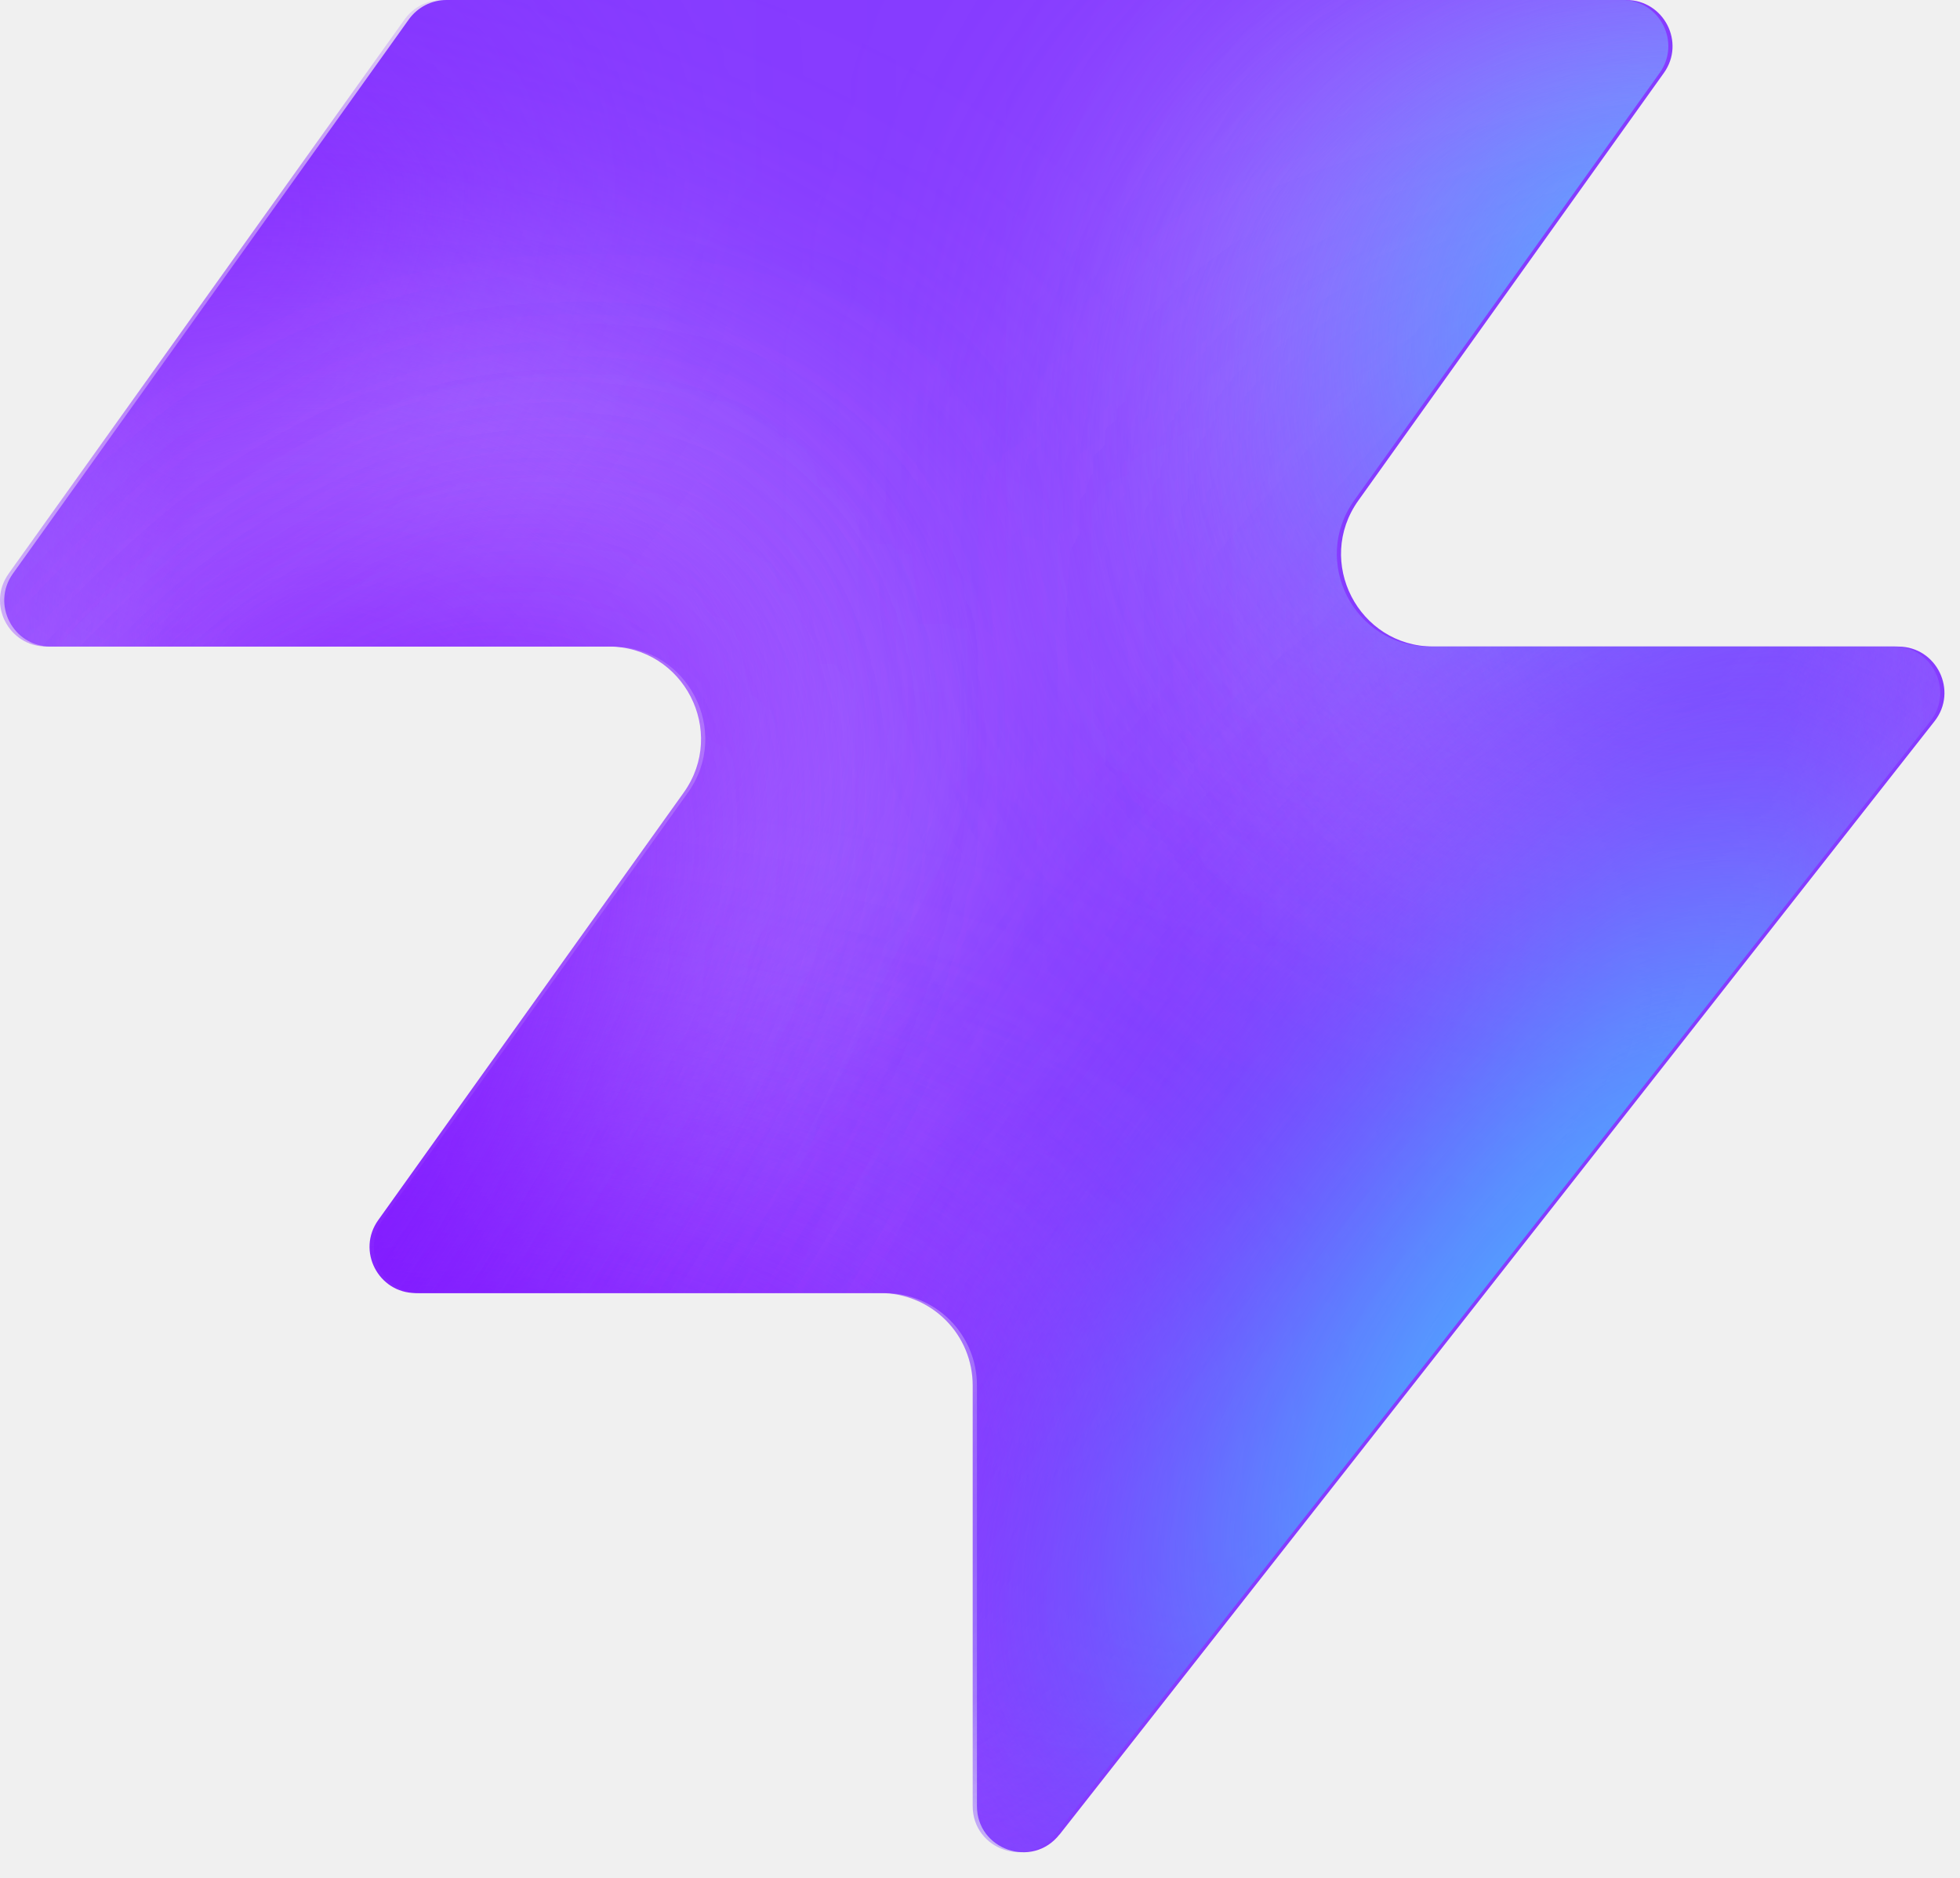
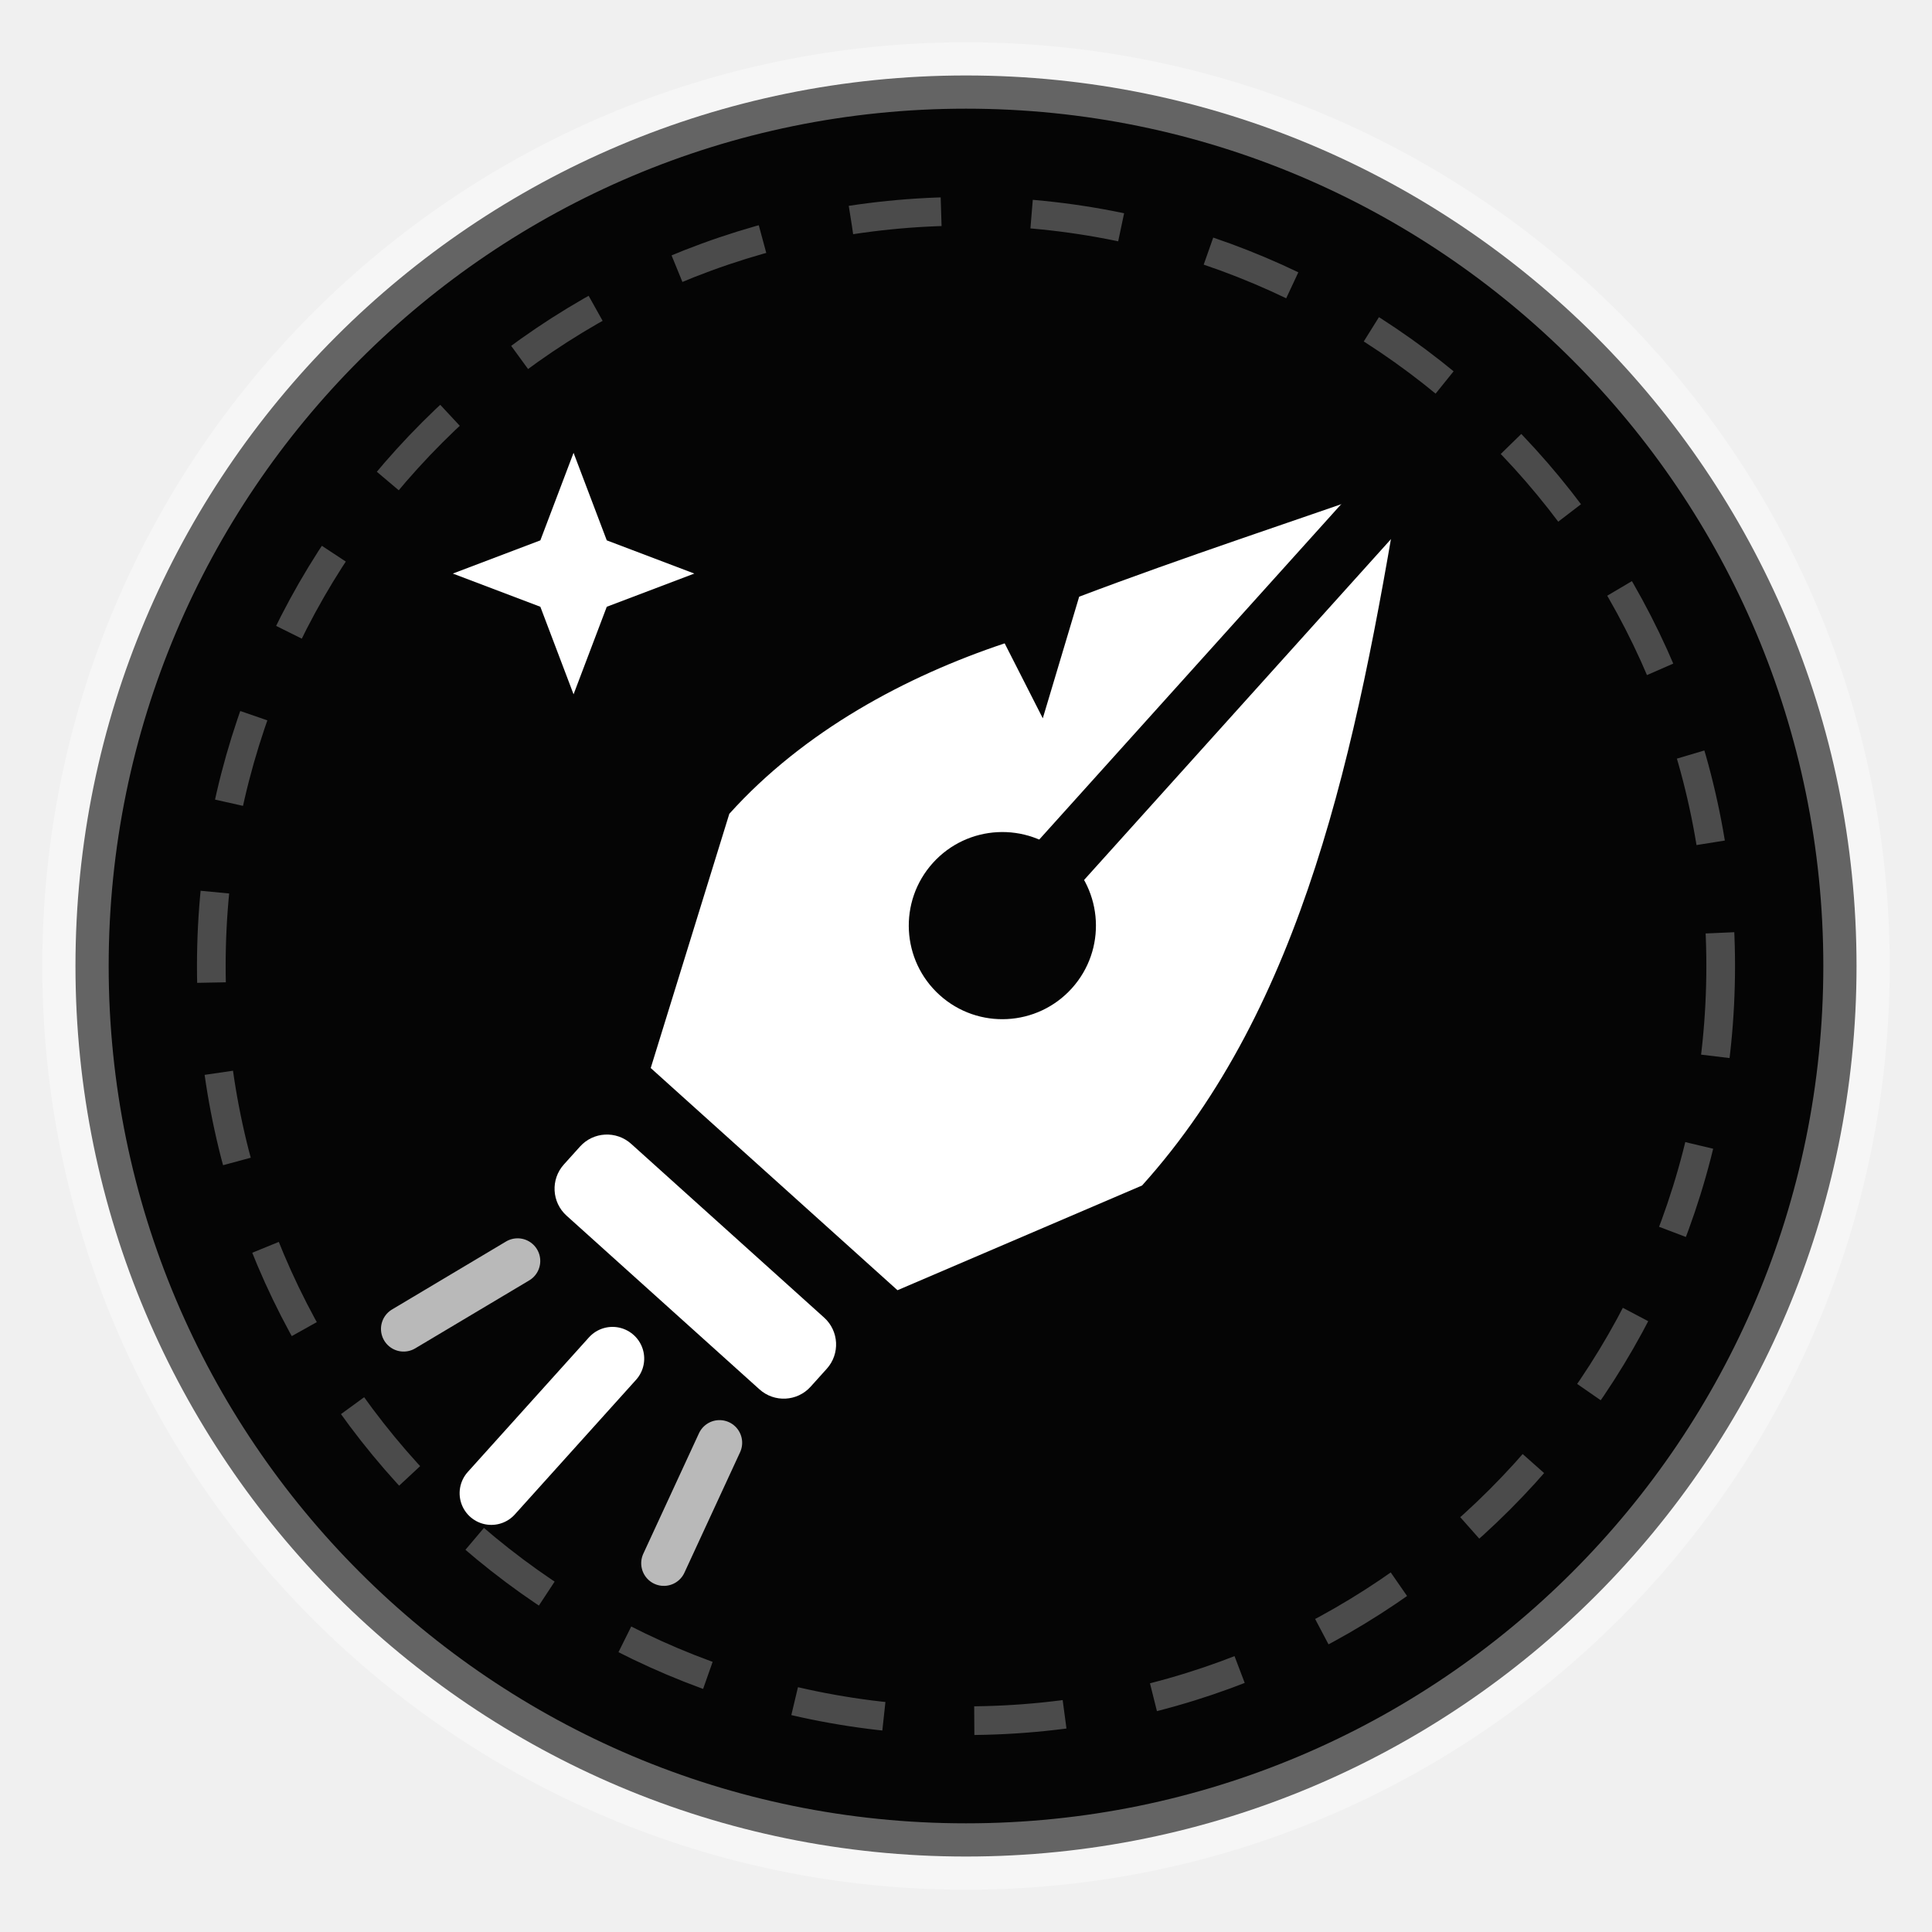
- <svg xmlns="http://www.w3.org/2000/svg" width="48" height="46" fill="none" viewBox="0 0 48 46">
-   <path fill="#863bff" d="M25.946 44.938c-.664.845-2.021.375-2.021-.698V33.937a2.26 2.26 0 0 0-2.262-2.262H10.287c-.92 0-1.456-1.04-.92-1.788l7.48-10.471c1.07-1.497 0-3.578-1.842-3.578H1.237c-.92 0-1.456-1.04-.92-1.788L10.013.474c.214-.297.556-.474.92-.474h28.894c.92 0 1.456 1.04.92 1.788l-7.48 10.471c-1.07 1.498 0 3.579 1.842 3.579h11.377c.943 0 1.473 1.088.89 1.83L25.947 44.94z" style="fill:#863bff;fill:color(display-p3 .525 .23 1);fill-opacity:1" />
-   <mask id="a" width="48" height="46" x="0" y="0" maskUnits="userSpaceOnUse" style="mask-type:alpha">
-     <path fill="#000" d="M25.842 44.938c-.664.844-2.021.375-2.021-.698V33.937a2.26 2.26 0 0 0-2.262-2.262H10.183c-.92 0-1.456-1.04-.92-1.788l7.48-10.471c1.07-1.498 0-3.579-1.842-3.579H1.133c-.92 0-1.456-1.04-.92-1.787L9.91.473c.214-.297.556-.474.92-.474h28.894c.92 0 1.456 1.04.92 1.788l-7.48 10.471c-1.07 1.498 0 3.578 1.842 3.578h11.377c.943 0 1.473 1.088.89 1.832L25.843 44.94z" style="fill:#000;fill-opacity:1" />
-   </mask>
-   <g mask="url(#a)">
-     <g filter="url(#b)">
-       <ellipse cx="5.508" cy="14.704" fill="#ede6ff" rx="5.508" ry="14.704" style="fill:#ede6ff;fill:color(display-p3 .927 .903 1);fill-opacity:1" transform="matrix(.00324 1 1 -.00324 -4.47 31.516)" />
-     </g>
-     <g filter="url(#c)">
-       <ellipse cx="10.399" cy="29.851" fill="#ede6ff" rx="10.399" ry="29.851" style="fill:#ede6ff;fill:color(display-p3 .927 .903 1);fill-opacity:1" transform="matrix(.00324 1 1 -.00324 -39.328 7.883)" />
-     </g>
-     <g filter="url(#d)">
-       <ellipse cx="5.508" cy="30.487" fill="#7e14ff" rx="5.508" ry="30.487" style="fill:#7e14ff;fill:color(display-p3 .492 .077 1);fill-opacity:1" transform="rotate(89.814 -25.913 -14.639)scale(1 -1)" />
-     </g>
-     <g filter="url(#e)">
-       <ellipse cx="5.508" cy="30.599" fill="#7e14ff" rx="5.508" ry="30.599" style="fill:#7e14ff;fill:color(display-p3 .492 .077 1);fill-opacity:1" transform="rotate(89.814 -32.644 -3.334)scale(1 -1)" />
-     </g>
-     <g filter="url(#f)">
-       <ellipse cx="5.508" cy="30.599" fill="#7e14ff" rx="5.508" ry="30.599" style="fill:#7e14ff;fill:color(display-p3 .492 .077 1);fill-opacity:1" transform="matrix(.00324 1 1 -.00324 -34.34 30.47)" />
-     </g>
-     <g filter="url(#g)">
-       <ellipse cx="14.072" cy="22.078" fill="#ede6ff" rx="14.072" ry="22.078" style="fill:#ede6ff;fill:color(display-p3 .927 .903 1);fill-opacity:1" transform="rotate(93.35 24.506 48.493)scale(-1 1)" />
-     </g>
-     <g filter="url(#h)">
-       <ellipse cx="3.47" cy="21.501" fill="#7e14ff" rx="3.47" ry="21.501" style="fill:#7e14ff;fill:color(display-p3 .492 .077 1);fill-opacity:1" transform="rotate(89.009 28.708 47.59)scale(-1 1)" />
-     </g>
-     <g filter="url(#i)">
-       <ellipse cx="3.47" cy="21.501" fill="#7e14ff" rx="3.47" ry="21.501" style="fill:#7e14ff;fill:color(display-p3 .492 .077 1);fill-opacity:1" transform="rotate(89.009 28.708 47.59)scale(-1 1)" />
-     </g>
-     <g filter="url(#j)">
-       <ellipse cx=".387" cy="8.972" fill="#7e14ff" rx="4.407" ry="29.108" style="fill:#7e14ff;fill:color(display-p3 .492 .077 1);fill-opacity:1" transform="rotate(39.51 .387 8.972)" />
-     </g>
-     <g filter="url(#k)">
-       <ellipse cx="47.523" cy="-6.092" fill="#7e14ff" rx="4.407" ry="29.108" style="fill:#7e14ff;fill:color(display-p3 .492 .077 1);fill-opacity:1" transform="rotate(37.892 47.523 -6.092)" />
-     </g>
-     <g filter="url(#l)">
-       <ellipse cx="41.412" cy="6.333" fill="#47bfff" rx="5.971" ry="9.665" style="fill:#47bfff;fill:color(display-p3 .28 .748 1);fill-opacity:1" transform="rotate(37.892 41.412 6.333)" />
-     </g>
-     <g filter="url(#m)">
-       <ellipse cx="-1.879" cy="38.332" fill="#7e14ff" rx="4.407" ry="29.108" style="fill:#7e14ff;fill:color(display-p3 .492 .077 1);fill-opacity:1" transform="rotate(37.892 -1.88 38.332)" />
-     </g>
-     <g filter="url(#n)">
-       <ellipse cx="-1.879" cy="38.332" fill="#7e14ff" rx="4.407" ry="29.108" style="fill:#7e14ff;fill:color(display-p3 .492 .077 1);fill-opacity:1" transform="rotate(37.892 -1.88 38.332)" />
-     </g>
-     <g filter="url(#o)">
-       <ellipse cx="35.651" cy="29.907" fill="#7e14ff" rx="4.407" ry="29.108" style="fill:#7e14ff;fill:color(display-p3 .492 .077 1);fill-opacity:1" transform="rotate(37.892 35.651 29.907)" />
-     </g>
-     <g filter="url(#p)">
-       <ellipse cx="38.418" cy="32.4" fill="#47bfff" rx="5.971" ry="15.297" style="fill:#47bfff;fill:color(display-p3 .28 .748 1);fill-opacity:1" transform="rotate(37.892 38.418 32.4)" />
-     </g>
+ <svg xmlns="http://www.w3.org/2000/svg" viewBox="0 0 64 64" fill="none">
+   <circle cx="32" cy="32" r="29.5" fill="#050505" stroke="#ffffff" stroke-opacity="0.38" stroke-width="2.2" />
+   <circle cx="32" cy="32" r="25" stroke="#ffffff" stroke-width="0.95" stroke-opacity="0.28" stroke-dasharray="3 3" />
+   <path d="M 19 15 L 20.1 17.9 L 23 19 L 20.1 20.1 L 19 23 L 17.9 20.1 L 15 19 L 17.9 17.9 Z" fill="#ffffff" />
+   <g transform="translate(32 32) rotate(42) translate(-32 -32)">
+     <path d="M 32 10.5 C 36.8 18 41.2 25.5 41.2 33.5 L 37.5 41.5 L 26.5 41.5 L 22.8 33.5 C 22.8 29.8 24.1 26.2 25.8 23.2 L 28.4 24.2 L 26.6 20.4 C 28.3 17.1 30.2 13.8 32 10.5 Z" fill="#ffffff" />
+     <line x1="32" y1="10.2" x2="32" y2="28.5" stroke="#050505" stroke-width="2.0" stroke-linecap="round" />
+     <circle cx="32" cy="30.2" r="3.1" fill="#050505" />
+     <rect x="26.5" y="43.8" width="11" height="3.2" rx="1.2" fill="#ffffff" />
+     <line x1="32" y1="49.5" x2="32" y2="55.5" stroke="#ffffff" stroke-width="2.1" stroke-linecap="round" />
+     <line x1="27.5" y1="49.2" x2="26.2" y2="53.4" stroke="#ffffff" stroke-width="1.5" stroke-opacity="0.72" stroke-linecap="round" />
+     <line x1="36.5" y1="49.2" x2="37.8" y2="53.4" stroke="#ffffff" stroke-width="1.5" stroke-opacity="0.72" stroke-linecap="round" />
  </g>
-   <defs>
-     <filter id="b" width="60.045" height="41.654" x="-19.77" y="16.149" color-interpolation-filters="sRGB" filterUnits="userSpaceOnUse">
-       <feFlood flood-opacity="0" result="BackgroundImageFix" />
-       <feBlend in="SourceGraphic" in2="BackgroundImageFix" result="shape" />
-       <feGaussianBlur result="effect1_foregroundBlur_2002_17158" stdDeviation="7.659" />
-     </filter>
-     <filter id="c" width="90.34" height="51.437" x="-54.613" y="-7.533" color-interpolation-filters="sRGB" filterUnits="userSpaceOnUse">
-       <feFlood flood-opacity="0" result="BackgroundImageFix" />
-       <feBlend in="SourceGraphic" in2="BackgroundImageFix" result="shape" />
-       <feGaussianBlur result="effect1_foregroundBlur_2002_17158" stdDeviation="7.659" />
-     </filter>
-     <filter id="d" width="79.355" height="29.4" x="-49.64" y="2.03" color-interpolation-filters="sRGB" filterUnits="userSpaceOnUse">
-       <feFlood flood-opacity="0" result="BackgroundImageFix" />
-       <feBlend in="SourceGraphic" in2="BackgroundImageFix" result="shape" />
-       <feGaussianBlur result="effect1_foregroundBlur_2002_17158" stdDeviation="4.596" />
-     </filter>
-     <filter id="e" width="79.579" height="29.4" x="-45.045" y="20.029" color-interpolation-filters="sRGB" filterUnits="userSpaceOnUse">
-       <feFlood flood-opacity="0" result="BackgroundImageFix" />
-       <feBlend in="SourceGraphic" in2="BackgroundImageFix" result="shape" />
-       <feGaussianBlur result="effect1_foregroundBlur_2002_17158" stdDeviation="4.596" />
-     </filter>
-     <filter id="f" width="79.579" height="29.4" x="-43.513" y="21.178" color-interpolation-filters="sRGB" filterUnits="userSpaceOnUse">
-       <feFlood flood-opacity="0" result="BackgroundImageFix" />
-       <feBlend in="SourceGraphic" in2="BackgroundImageFix" result="shape" />
-       <feGaussianBlur result="effect1_foregroundBlur_2002_17158" stdDeviation="4.596" />
-     </filter>
-     <filter id="g" width="74.749" height="58.852" x="15.756" y="-17.901" color-interpolation-filters="sRGB" filterUnits="userSpaceOnUse">
-       <feFlood flood-opacity="0" result="BackgroundImageFix" />
-       <feBlend in="SourceGraphic" in2="BackgroundImageFix" result="shape" />
-       <feGaussianBlur result="effect1_foregroundBlur_2002_17158" stdDeviation="7.659" />
-     </filter>
-     <filter id="h" width="61.377" height="25.362" x="23.548" y="2.284" color-interpolation-filters="sRGB" filterUnits="userSpaceOnUse">
-       <feFlood flood-opacity="0" result="BackgroundImageFix" />
-       <feBlend in="SourceGraphic" in2="BackgroundImageFix" result="shape" />
-       <feGaussianBlur result="effect1_foregroundBlur_2002_17158" stdDeviation="4.596" />
-     </filter>
-     <filter id="i" width="61.377" height="25.362" x="23.548" y="2.284" color-interpolation-filters="sRGB" filterUnits="userSpaceOnUse">
-       <feFlood flood-opacity="0" result="BackgroundImageFix" />
-       <feBlend in="SourceGraphic" in2="BackgroundImageFix" result="shape" />
-       <feGaussianBlur result="effect1_foregroundBlur_2002_17158" stdDeviation="4.596" />
-     </filter>
-     <filter id="j" width="56.045" height="63.649" x="-27.636" y="-22.853" color-interpolation-filters="sRGB" filterUnits="userSpaceOnUse">
-       <feFlood flood-opacity="0" result="BackgroundImageFix" />
-       <feBlend in="SourceGraphic" in2="BackgroundImageFix" result="shape" />
-       <feGaussianBlur result="effect1_foregroundBlur_2002_17158" stdDeviation="4.596" />
-     </filter>
-     <filter id="k" width="54.814" height="64.646" x="20.116" y="-38.415" color-interpolation-filters="sRGB" filterUnits="userSpaceOnUse">
-       <feFlood flood-opacity="0" result="BackgroundImageFix" />
-       <feBlend in="SourceGraphic" in2="BackgroundImageFix" result="shape" />
-       <feGaussianBlur result="effect1_foregroundBlur_2002_17158" stdDeviation="4.596" />
-     </filter>
-     <filter id="l" width="33.541" height="35.313" x="24.641" y="-11.323" color-interpolation-filters="sRGB" filterUnits="userSpaceOnUse">
-       <feFlood flood-opacity="0" result="BackgroundImageFix" />
-       <feBlend in="SourceGraphic" in2="BackgroundImageFix" result="shape" />
-       <feGaussianBlur result="effect1_foregroundBlur_2002_17158" stdDeviation="4.596" />
-     </filter>
-     <filter id="m" width="54.814" height="64.646" x="-29.286" y="6.009" color-interpolation-filters="sRGB" filterUnits="userSpaceOnUse">
-       <feFlood flood-opacity="0" result="BackgroundImageFix" />
-       <feBlend in="SourceGraphic" in2="BackgroundImageFix" result="shape" />
-       <feGaussianBlur result="effect1_foregroundBlur_2002_17158" stdDeviation="4.596" />
-     </filter>
-     <filter id="n" width="54.814" height="64.646" x="-29.286" y="6.009" color-interpolation-filters="sRGB" filterUnits="userSpaceOnUse">
-       <feFlood flood-opacity="0" result="BackgroundImageFix" />
-       <feBlend in="SourceGraphic" in2="BackgroundImageFix" result="shape" />
-       <feGaussianBlur result="effect1_foregroundBlur_2002_17158" stdDeviation="4.596" />
-     </filter>
-     <filter id="o" width="54.814" height="64.646" x="8.244" y="-2.416" color-interpolation-filters="sRGB" filterUnits="userSpaceOnUse">
-       <feFlood flood-opacity="0" result="BackgroundImageFix" />
-       <feBlend in="SourceGraphic" in2="BackgroundImageFix" result="shape" />
-       <feGaussianBlur result="effect1_foregroundBlur_2002_17158" stdDeviation="4.596" />
-     </filter>
-     <filter id="p" width="39.409" height="43.623" x="18.713" y="10.588" color-interpolation-filters="sRGB" filterUnits="userSpaceOnUse">
-       <feFlood flood-opacity="0" result="BackgroundImageFix" />
-       <feBlend in="SourceGraphic" in2="BackgroundImageFix" result="shape" />
-       <feGaussianBlur result="effect1_foregroundBlur_2002_17158" stdDeviation="4.596" />
-     </filter>
-   </defs>
</svg>
